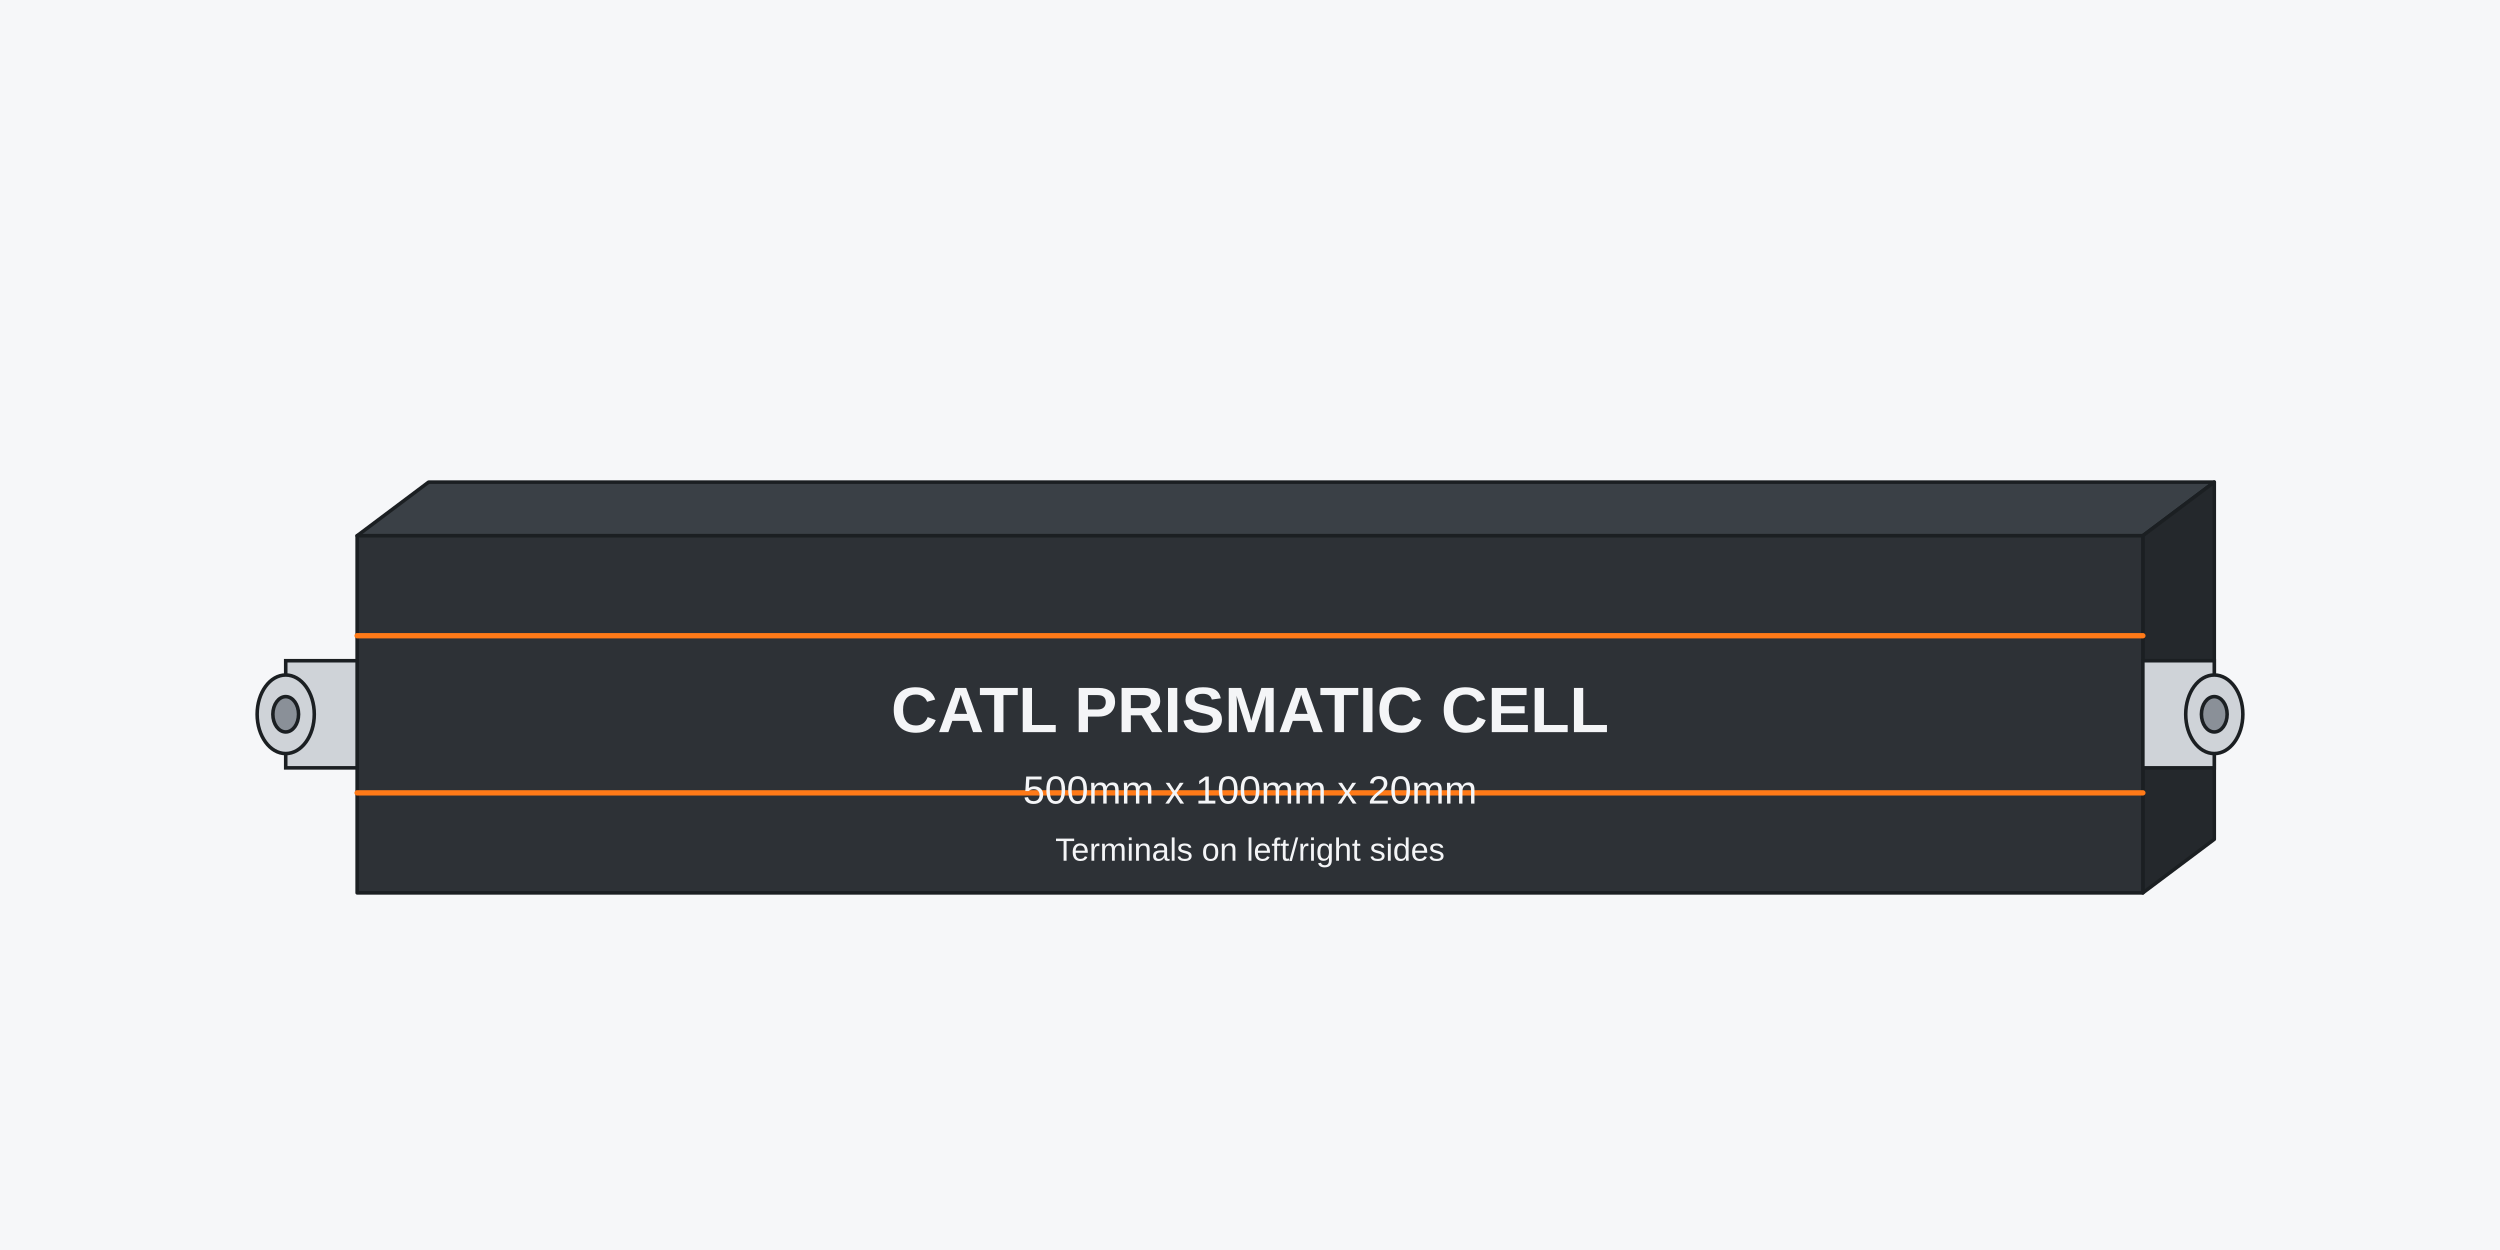
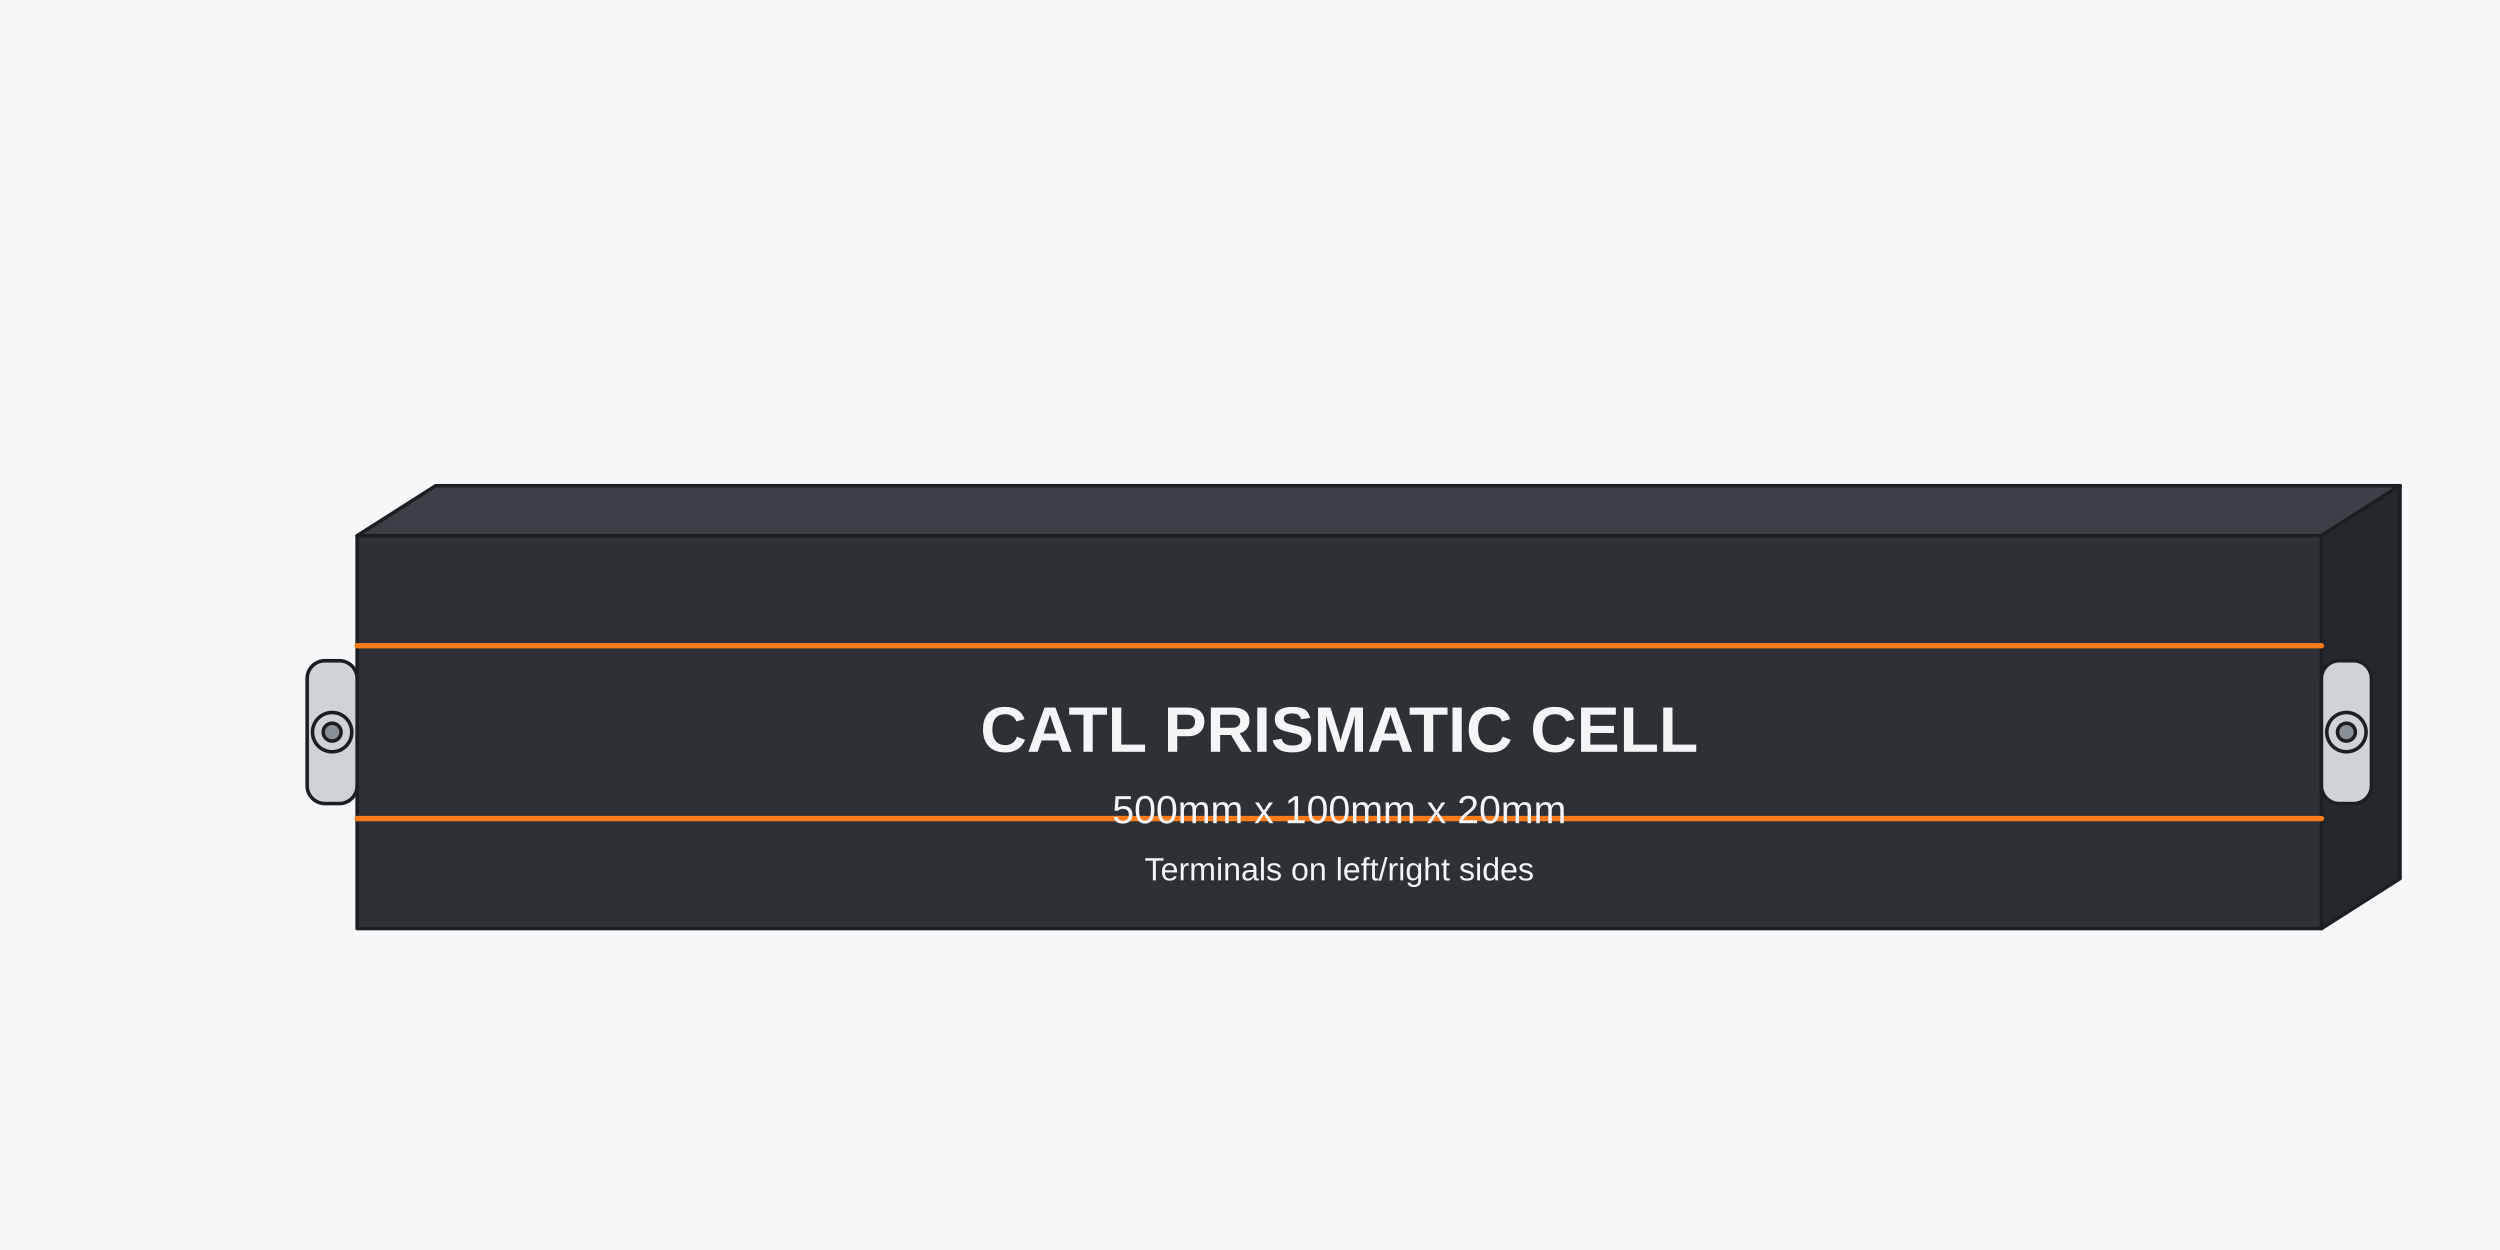
<svg xmlns="http://www.w3.org/2000/svg" width="1400" height="700" viewBox="0 0 1400 700">
  <rect width="100%" height="100%" fill="#f6f7f9" />
  <g stroke="#1b1f22" stroke-width="2" stroke-linejoin="round" stroke-linecap="round">
-     <polygon points="200,300 1200,300 1240,270 240,270" fill="#3a4046" />
-     <polygon points="1200,300 1200,500 1240,470 1240,270" fill="#24282c" />
-     <polygon points="200,300 1200,300 1200,500 200,500" fill="#2d3136" />
-     <line x1="200" y1="356.0" x2="1200" y2="356.0" stroke="#ff7a18" stroke-width="3" />
-     <line x1="200" y1="444.0" x2="1200" y2="444.0" stroke="#ff7a18" stroke-width="3" />
+     <polygon points="200,300 1300,300 1344,272 244,272" fill="#3a4046" />
+     <polygon points="1300,300 1300,520 1344,492 1344,272" fill="#24282c" />
+     <polygon points="200,300 1300,300 1300,520 200,520" fill="#2d3136" />
+     <line x1="200" y1="361.6" x2="1300" y2="361.6" stroke="#ff7a18" stroke-width="3" />
+     <line x1="200" y1="458.4" x2="1300" y2="458.4" stroke="#ff7a18" stroke-width="3" />
  </g>
  <g stroke="#1b1f22" stroke-width="2">
-     <rect x="160" y="370" width="40" height="60" fill="#cfd3d8" />
-     <ellipse cx="160" cy="400" rx="16" ry="22" fill="#cfd3d8" stroke="#1b1f22" />
-     <ellipse cx="160" cy="400" rx="7.2" ry="9.9" fill="#8a9098" stroke="#1b1f22" />
-     <rect x="1200" y="370" width="40" height="60" fill="#cfd3d8" />
-     <ellipse cx="1240" cy="400" rx="16" ry="22" fill="#cfd3d8" stroke="#1b1f22" />
-     <ellipse cx="1240" cy="400" rx="7.2" ry="9.9" fill="#8a9098" stroke="#1b1f22" />
+     <rect x="172" y="370" width="28" height="80" rx="10" ry="10" fill="#cfd3d8" />
+     <circle cx="186.0" cy="410" r="11" fill="#cfd3d8" stroke="#1b1f22" />
+     <circle cx="186.0" cy="410" r="5" fill="#8a9098" stroke="#1b1f22" />
+     <rect x="1300" y="370" width="28" height="80" rx="10" ry="10" fill="#cfd3d8" />
+     <circle cx="1314.0" cy="410" r="11" fill="#cfd3d8" stroke="#1b1f22" />
+     <circle cx="1314.0" cy="410" r="5" fill="#8a9098" stroke="#1b1f22" />
  </g>
  <g font-family="Arial, Helvetica, sans-serif" text-anchor="middle">
-     <text x="700.0" y="410.0" font-size="36" fill="#f4f5f7" font-weight="700">CATL PRISMATIC CELL</text>
-     <text x="700.0" y="450.0" font-size="22" fill="#f4f5f7">500mm x 100mm x 20mm</text>
-     <text x="700.0" y="482.0" font-size="18" fill="#f4f5f7">Terminals on left/right sides</text>
+     <text x="750.0" y="421.0" font-size="36" fill="#f4f5f7" font-weight="700">CATL PRISMATIC CELL</text>
+     <text x="750.0" y="461.0" font-size="22" fill="#f4f5f7">500mm x 100mm x 20mm</text>
+     <text x="750.0" y="493.0" font-size="18" fill="#f4f5f7">Terminals on left/right sides</text>
  </g>
</svg>
